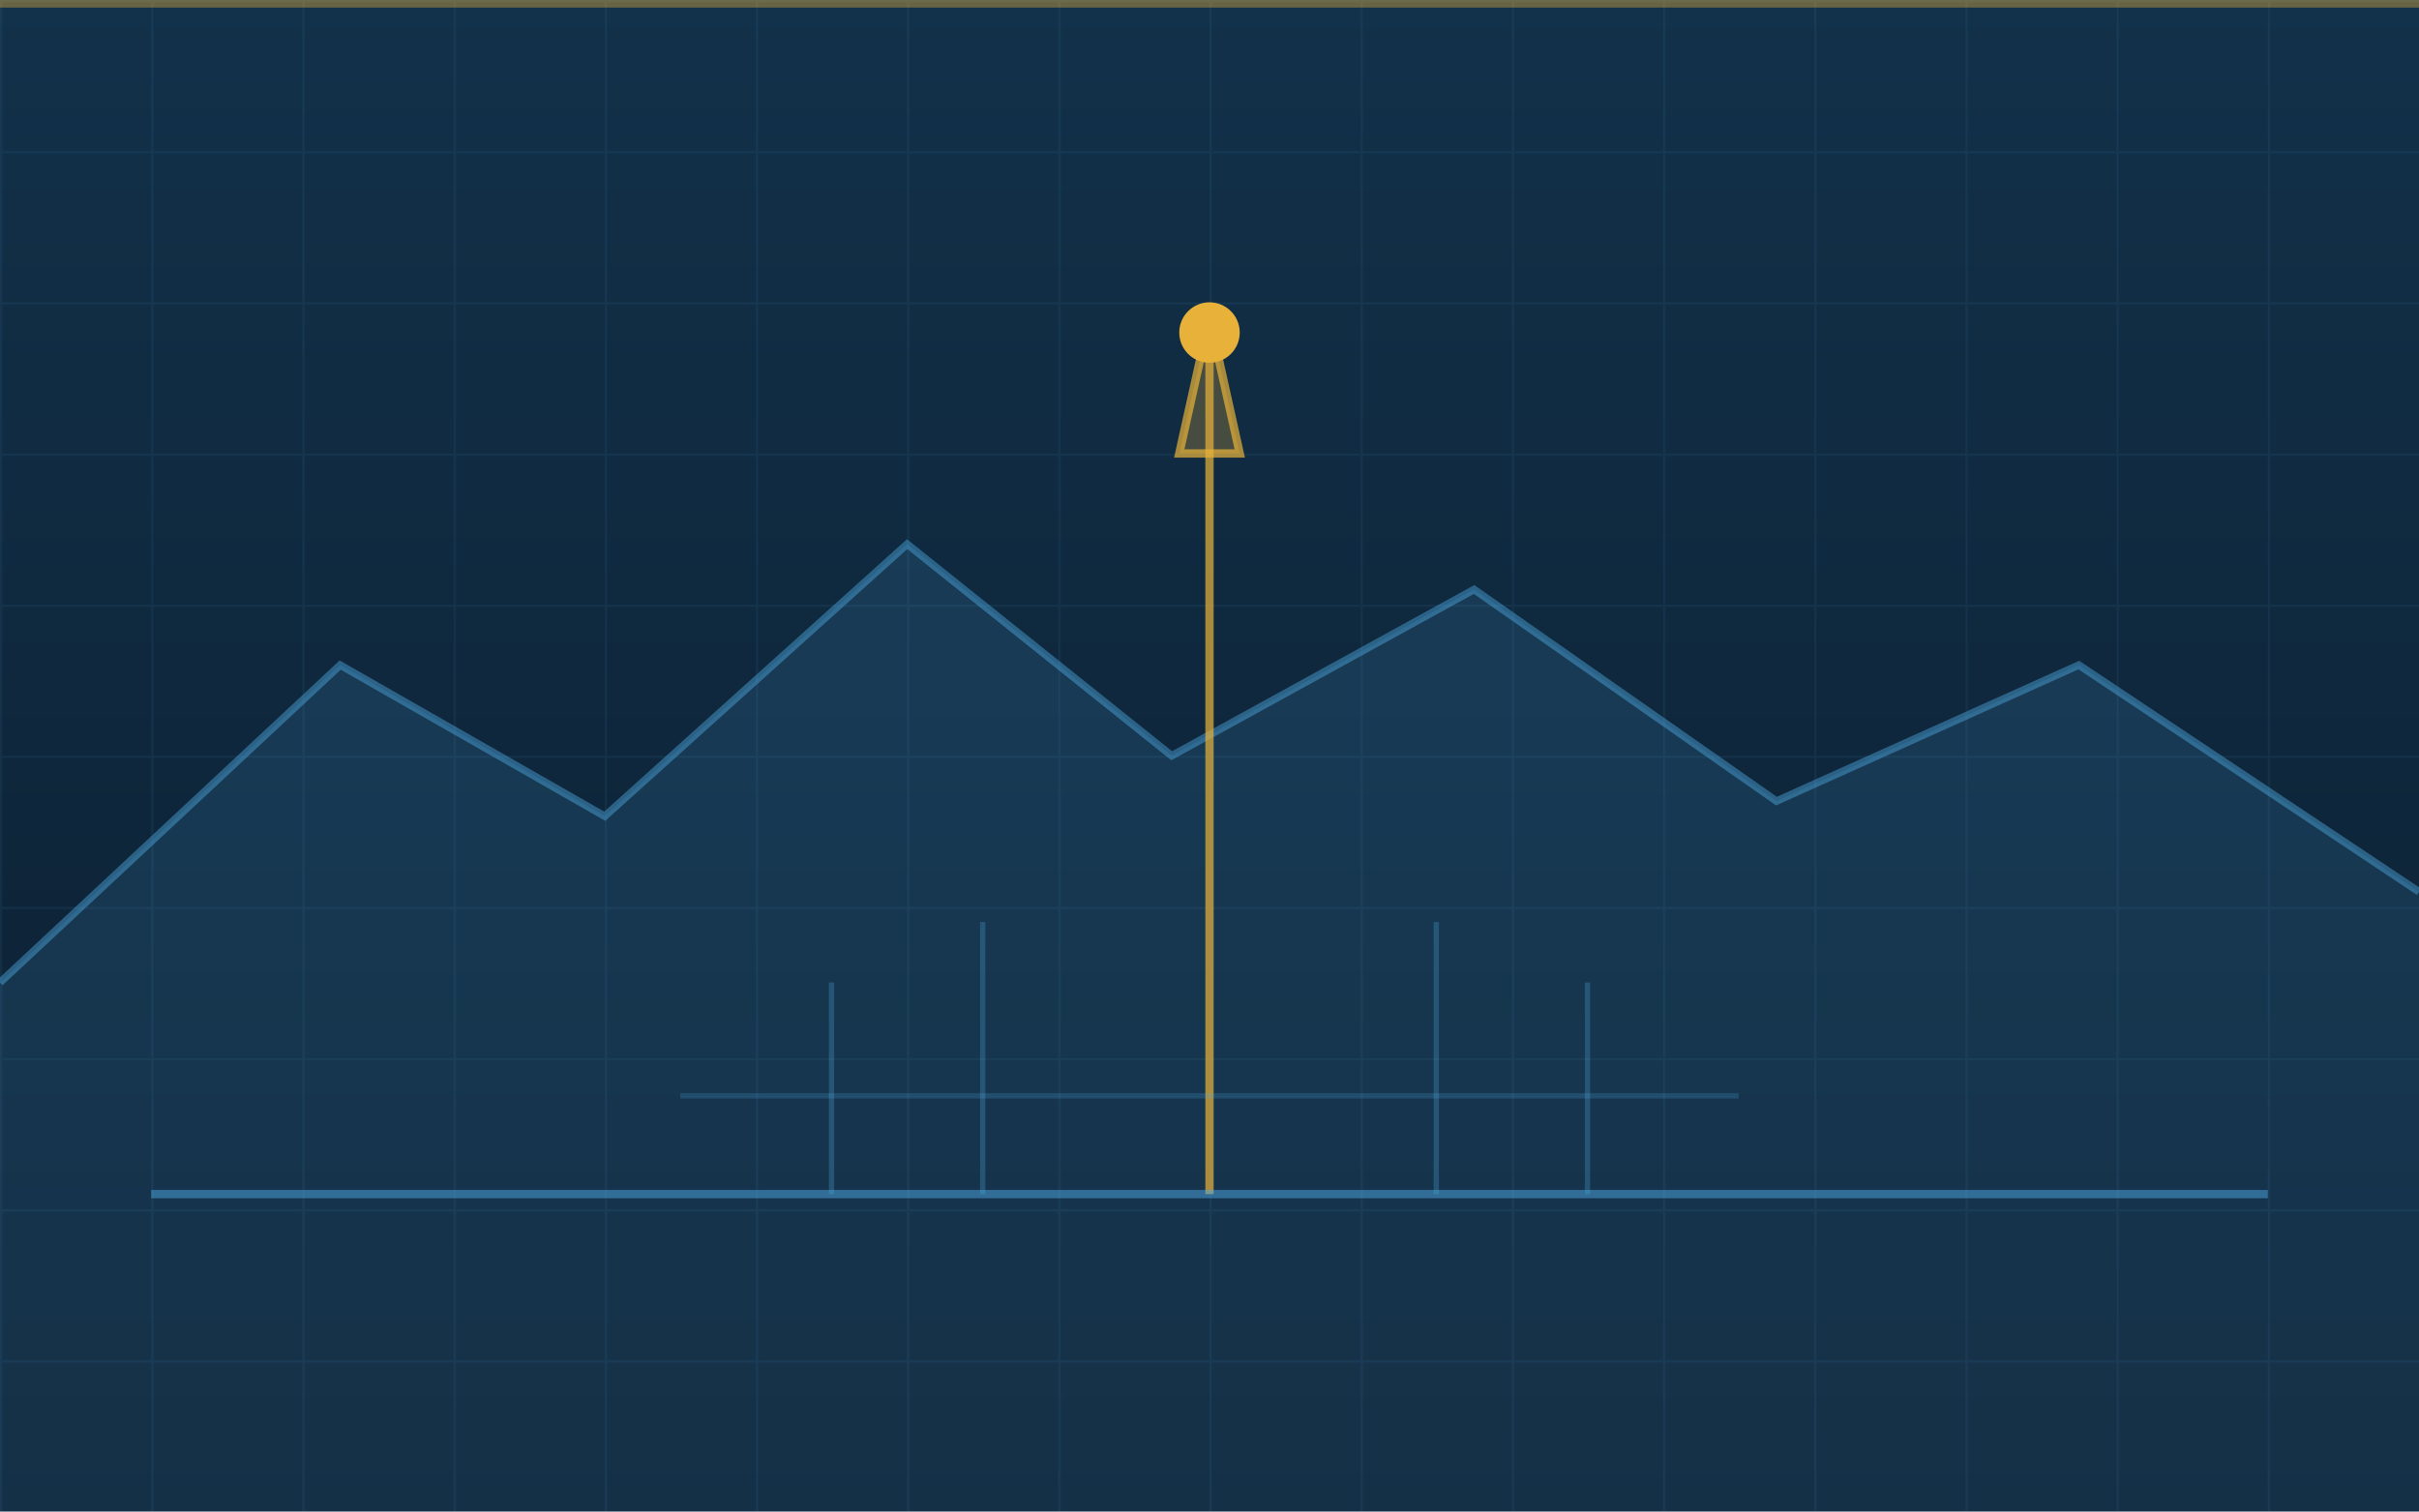
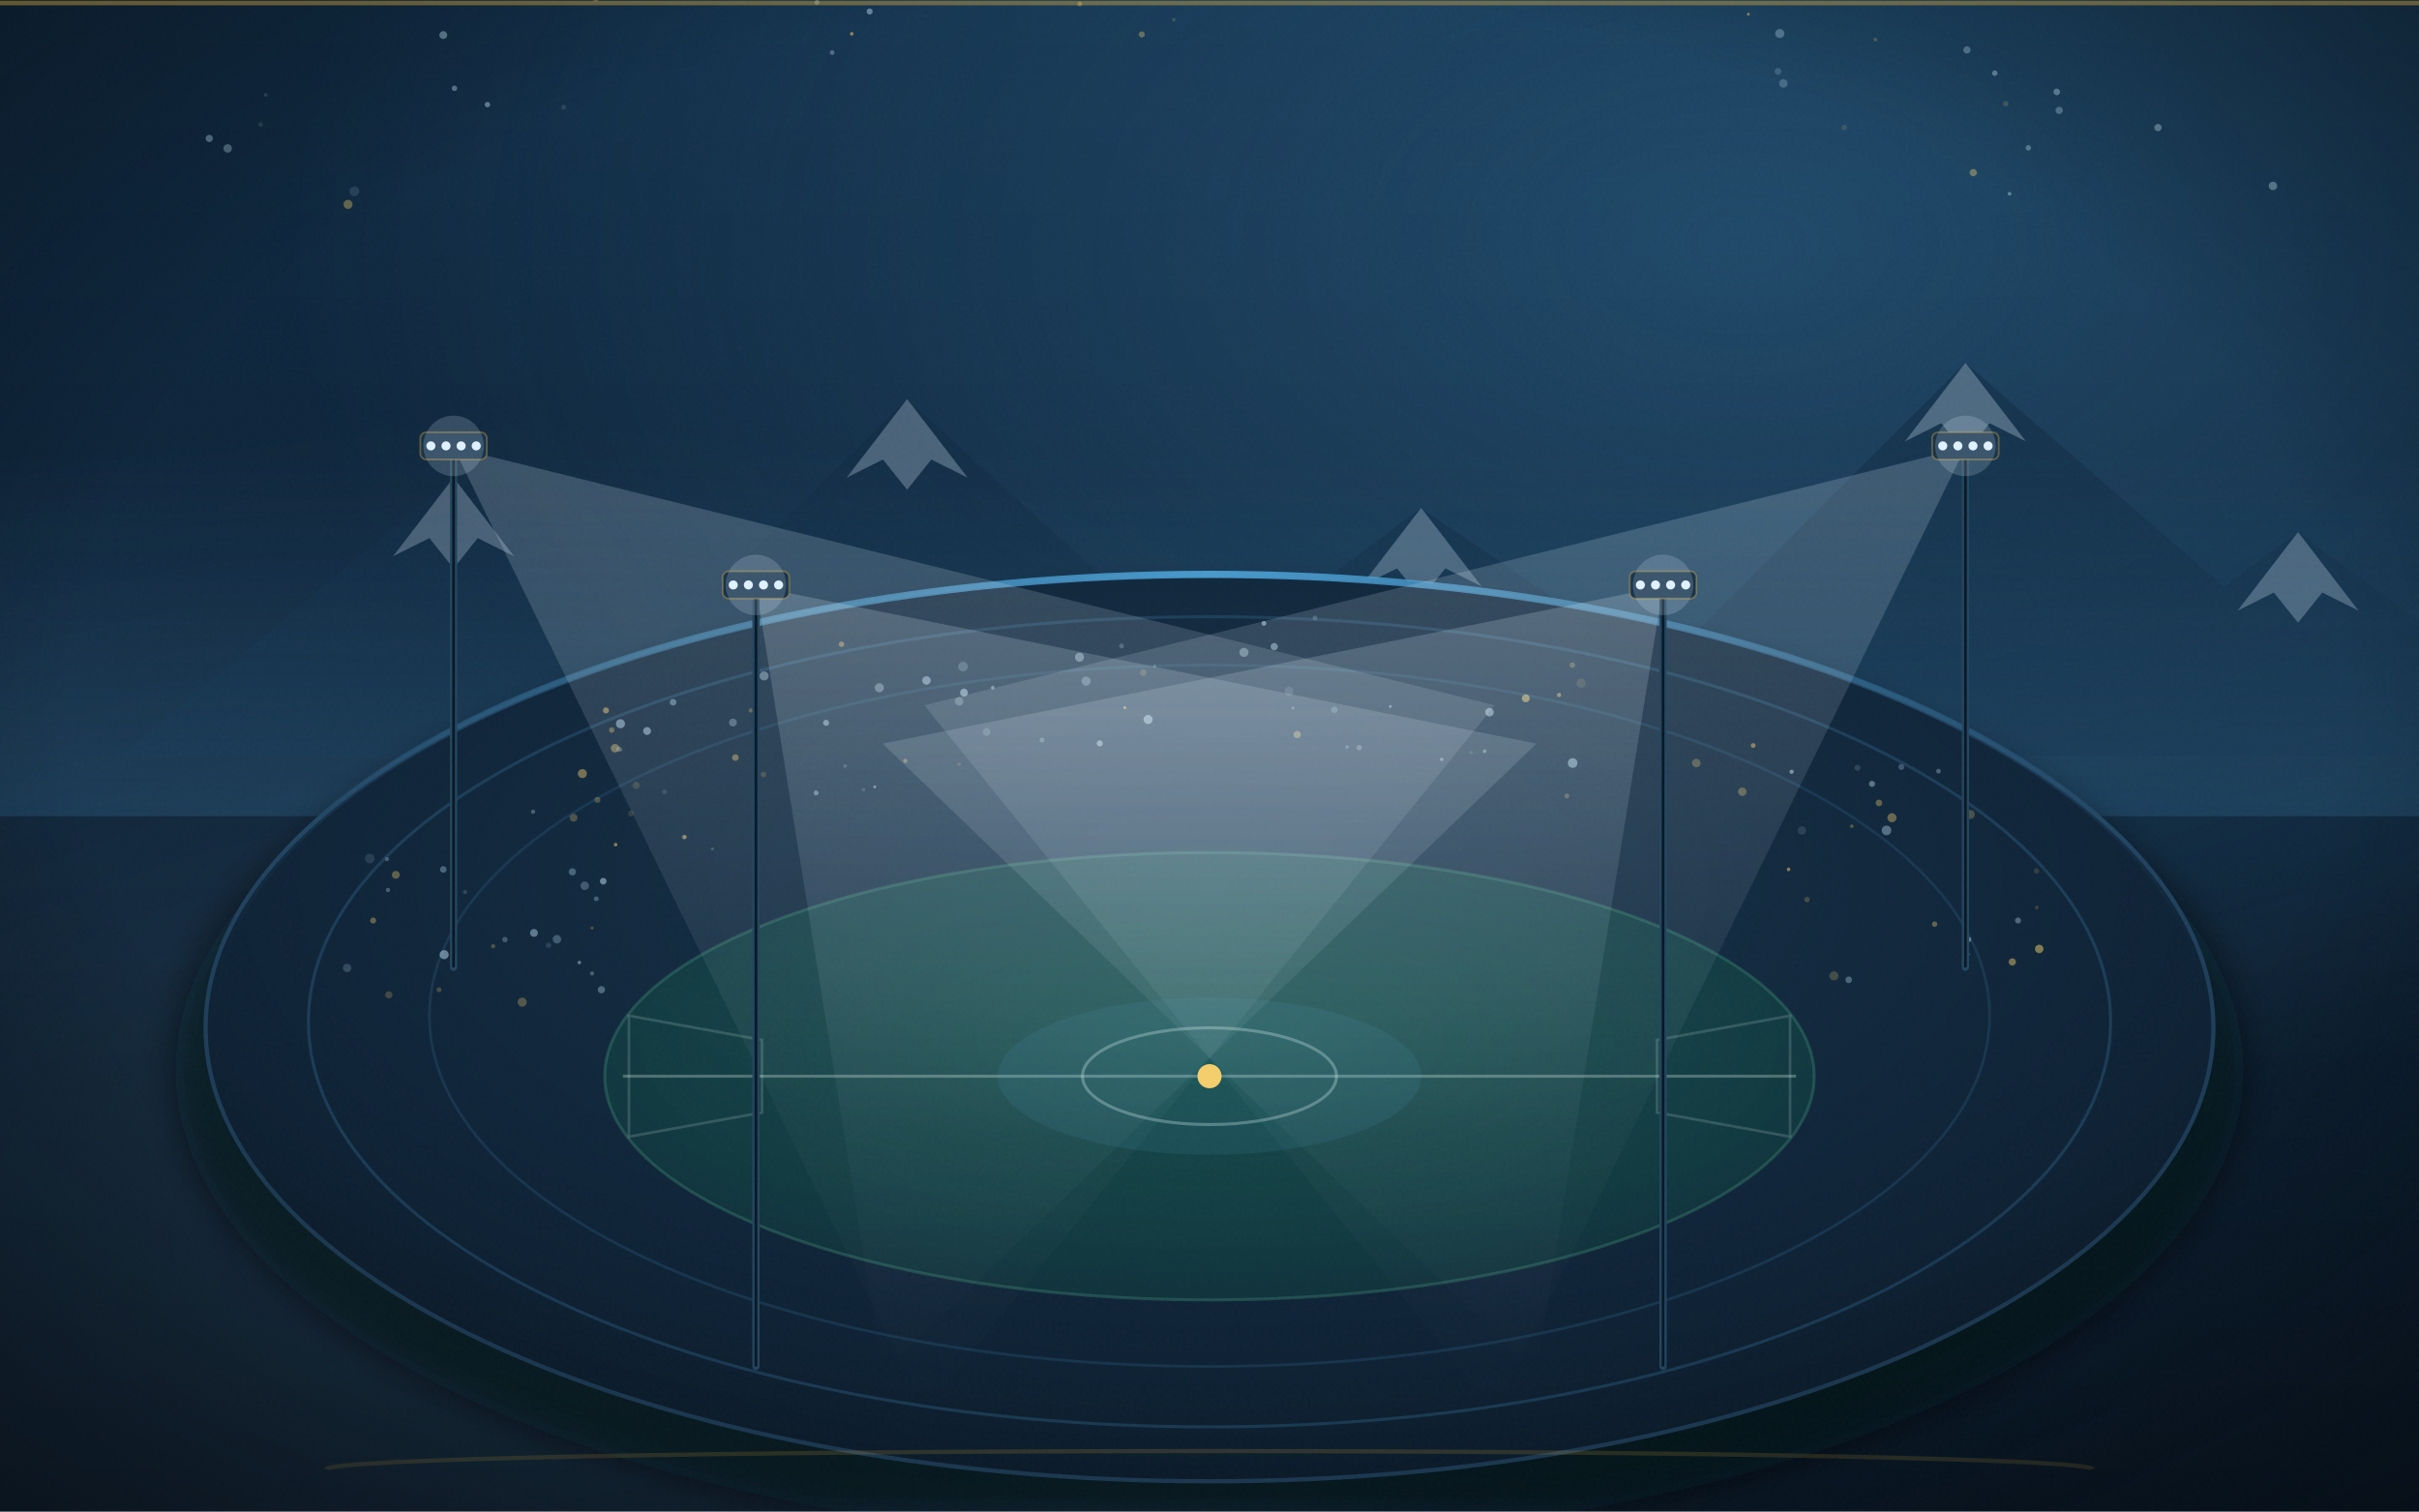
- <svg xmlns="http://www.w3.org/2000/svg" viewBox="0 0 320 200" role="img" aria-label="Visual istituzionale ispirato a Torino">
+ <svg xmlns="http://www.w3.org/2000/svg" viewBox="0 0 800 500" role="img" aria-label="Visual editoriale originale ispirato all'atmosfera di uno stadio a Torino" preserveAspectRatio="xMidYMid slice">
  <defs>
    <linearGradient id="sky" x1="0" y1="0" x2="0" y2="1">
-       <stop offset="0" stop-color="#12314a" />
-       <stop offset="1" stop-color="#0b1d2e" />
+       <stop offset="0" stop-color="#0e2942" />
+       <stop offset="0.45" stop-color="#0c2136" />
+       <stop offset="1" stop-color="#081726" />
    </linearGradient>
-     <pattern id="grid" width="20" height="20" patternUnits="userSpaceOnUse">
-       <path d="M 20 0 L 0 0 0 20" fill="none" stroke="#4fa9e0" stroke-opacity="0.08" stroke-width="0.6" />
-     </pattern>
+     <radialGradient id="glowA" cx="72%" cy="16%" r="60%">
+       <stop offset="0" stop-color="#4FA9E0" stop-opacity="0.26" />
+       <stop offset="1" stop-color="#4FA9E0" stop-opacity="0" />
+     </radialGradient>
+     <radialGradient id="glowB" cx="20%" cy="82%" r="55%">
+       <stop offset="0" stop-color="#7fb2d8" stop-opacity="0.12" />
+       <stop offset="1" stop-color="#7fb2d8" stop-opacity="0" />
+     </radialGradient>
+     <linearGradient id="horizonGlow" x1="0" y1="1" x2="0" y2="0">
+       <stop offset="0" stop-color="#4FA9E0" stop-opacity="0.16" />
+       <stop offset="1" stop-color="#4FA9E0" stop-opacity="0" />
+     </linearGradient>
+     <radialGradient id="bowlFill" cx="50%" cy="34%" r="72%">
+       <stop offset="0" stop-color="#16324a" />
+       <stop offset="0.7" stop-color="#0d2135" />
+       <stop offset="1" stop-color="#0a1a2a" />
+     </radialGradient>
+     <radialGradient id="pitch" cx="50%" cy="42%" r="70%">
+       <stop offset="0" stop-color="#1c6b52" stop-opacity="0.55" />
+       <stop offset="0.6" stop-color="#12594a" stop-opacity="0.42" />
+       <stop offset="1" stop-color="#0c2f34" stop-opacity="0.5" />
+     </radialGradient>
+     <linearGradient id="beamgrad" x1="0" y1="0" x2="0" y2="1">
+       <stop offset="0" stop-color="#dff0ff" stop-opacity="0.20" />
+       <stop offset="0.7" stop-color="#dff0ff" stop-opacity="0.03" />
+       <stop offset="1" stop-color="#dff0ff" stop-opacity="0" />
+     </linearGradient>
+     <linearGradient id="rim" x1="0" y1="0" x2="1" y2="0">
+       <stop offset="0" stop-color="#4FA9E0" stop-opacity="0" />
+       <stop offset="0.5" stop-color="#4FA9E0" stop-opacity="0.85" />
+       <stop offset="1" stop-color="#4FA9E0" stop-opacity="0" />
+     </linearGradient>
+     <filter id="grain">
+       <feTurbulence type="fractalNoise" baseFrequency="0.9" numOctaves="2" stitchTiles="stitch" result="n" />
+       <feColorMatrix in="n" type="matrix" values="0 0 0 0 1  0 0 0 0 1  0 0 0 0 1  0 0 0 0.5 0" />
+     </filter>
+     <filter id="soft" x="-40%" y="-40%" width="180%" height="180%">
+       <feGaussianBlur stdDeviation="6" />
+     </filter>
+     <clipPath id="frame">
+       <rect width="800" height="500" rx="0" />
+     </clipPath>
    <style>
-       @keyframes nicPulse { 0%,100% { opacity: 0.55; } 50% { opacity: 1; } }
-       .pulse { animation: nicPulse 3.4s ease-in-out infinite; }
-       @media (prefers-reduced-motion: reduce) { .pulse { animation: none; } }
+       @keyframes ed-pulse { 0%,100% { opacity:.35 } 50% { opacity:.9 } }
+       .ed-pulse { animation: ed-pulse 3.6s ease-in-out infinite; }
+       @keyframes ed-flick { 0%,100% { opacity:.85 } 50% { opacity:1 } }
+       .ed-lamp { animation: ed-flick 4.2s ease-in-out infinite; }
+       @media (prefers-reduced-motion: reduce) { .ed-pulse,.ed-lamp { animation:none } }
    </style>
  </defs>
-   <rect width="320" height="200" fill="url(#sky)" />
-   <rect width="320" height="200" fill="url(#grid)" />
-   <g fill="#4fa9e0" fill-opacity="0.14">
-     <path d="M 0 130 L 45 88 L 80 108 L 120 72 L 155 100 L 195 78 L 235 106 L 275 88 L 320 118 L 320 200 L 0 200 Z" />
+   <g clip-path="url(#frame)">
+     <rect width="800" height="500" fill="url(#sky)" />
+     <rect width="800" height="500" fill="url(#glowA)" />
+     <rect width="800" height="500" fill="url(#glowB)" />
+     <circle cx="559.9" cy="-4.4" r="0.6" fill="#bfe0f5" opacity="0.24" />
+     <circle cx="589.8" cy="27.6" r="1.4" fill="#bfe0f5" opacity="0.25" />
+     <circle cx="525.6" cy="-6.0" r="1.1" fill="#bfe0f5" opacity="0.50" />
+     <circle cx="357.1" cy="1.3" r="0.8" fill="#F4CD6B" opacity="0.35" />
+     <circle cx="86.2" cy="41.2" r="0.8" fill="#bfe0f5" opacity="0.14" />
+     <circle cx="440.1" cy="-3.4" r="1.3" fill="#bfe0f5" opacity="0.38" />
+     <circle cx="609.9" cy="42.2" r="0.9" fill="#F4CD6B" opacity="0.14" />
+     <circle cx="75.3" cy="49.1" r="1.4" fill="#bfe0f5" opacity="0.37" />
+     <circle cx="650.5" cy="16.5" r="1.2" fill="#bfe0f5" opacity="0.36" />
+     <circle cx="713.7" cy="42.2" r="1.2" fill="#bfe0f5" opacity="0.45" />
+     <circle cx="588.0" cy="23.6" r="1.1" fill="#bfe0f5" opacity="0.20" />
+     <circle cx="287.6" cy="3.8" r="1.0" fill="#bfe0f5" opacity="0.47" />
+     <circle cx="578.2" cy="4.7" r="0.5" fill="#F4CD6B" opacity="0.49" />
+     <circle cx="161.2" cy="34.6" r="0.9" fill="#bfe0f5" opacity="0.45" />
+     <circle cx="357.1" cy="-10.7" r="0.5" fill="#bfe0f5" opacity="0.35" />
+     <circle cx="197.0" cy="-0.7" r="1.2" fill="#F4CD6B" opacity="0.31" />
+     <circle cx="377.6" cy="11.4" r="1.0" fill="#F4CD6B" opacity="0.35" />
+     <circle cx="69.2" cy="45.8" r="1.2" fill="#bfe0f5" opacity="0.43" />
+     <circle cx="681.0" cy="36.5" r="1.2" fill="#bfe0f5" opacity="0.35" />
+     <circle cx="588.6" cy="11.1" r="1.5" fill="#bfe0f5" opacity="0.34" />
+     <circle cx="270.2" cy="0.8" r="0.8" fill="#bfe0f5" opacity="0.34" />
+     <circle cx="289.7" cy="-3.3" r="0.5" fill="#bfe0f5" opacity="0.22" />
+     <circle cx="751.7" cy="61.5" r="1.4" fill="#bfe0f5" opacity="0.46" />
+     <circle cx="281.7" cy="11.2" r="0.6" fill="#F4CD6B" opacity="0.51" />
+     <circle cx="115.1" cy="67.6" r="1.5" fill="#F4CD6B" opacity="0.37" />
+     <circle cx="275.2" cy="17.4" r="0.8" fill="#bfe0f5" opacity="0.32" />
+     <circle cx="87.9" cy="31.4" r="0.6" fill="#bfe0f5" opacity="0.19" />
+     <circle cx="659.7" cy="24.2" r="0.9" fill="#bfe0f5" opacity="0.44" />
+     <circle cx="670.8" cy="48.9" r="0.9" fill="#bfe0f5" opacity="0.38" />
+     <circle cx="663.3" cy="34.3" r="0.9" fill="#F4CD6B" opacity="0.19" />
+     <circle cx="680.2" cy="30.4" r="1.1" fill="#bfe0f5" opacity="0.44" />
+     <circle cx="620.2" cy="13.1" r="0.6" fill="#F4CD6B" opacity="0.26" />
+     <circle cx="388.2" cy="6.5" r="0.6" fill="#F4CD6B" opacity="0.17" />
+     <circle cx="150.3" cy="29.2" r="0.9" fill="#bfe0f5" opacity="0.43" />
+     <circle cx="652.6" cy="57.1" r="1.2" fill="#F4CD6B" opacity="0.39" />
+     <circle cx="186.4" cy="35.5" r="0.8" fill="#bfe0f5" opacity="0.14" />
+     <circle cx="664.6" cy="64.1" r="0.6" fill="#bfe0f5" opacity="0.42" />
+     <circle cx="477.3" cy="-11.4" r="1.6" fill="#F4CD6B" opacity="0.40" />
+     <circle cx="117.2" cy="63.3" r="1.6" fill="#bfe0f5" opacity="0.14" />
+     <circle cx="146.6" cy="11.6" r="1.3" fill="#bfe0f5" opacity="0.46" />
+     <g opacity="0.5">
+       <polygon points="40 250, 150 158, 250 250" fill="#0f2942" />
+       <polygon points="180 250, 300 132, 430 250" fill="#0f2942" />
+       <polygon points="360 250, 470 168, 590 250" fill="#0f2942" />
+       <polygon points="520 250, 650 120, 800 250" fill="#0f2942" />
+       <polygon points="660 250, 760 176, 860 250" fill="#0f2942" />
+       <polygon points="130 184, 150 158, 170 184, 158 178, 150 188, 142 178" fill="#dCEbF5" opacity="0.55" />
+       <polygon points="280 158, 300 132, 320 158, 308 152, 300 162, 292 152" fill="#dCEbF5" opacity="0.55" />
+       <polygon points="450 194, 470 168, 490 194, 478 188, 470 198, 462 188" fill="#dCEbF5" opacity="0.55" />
+       <polygon points="630 146, 650 120, 670 146, 658 140, 650 150, 642 140" fill="#dCEbF5" opacity="0.55" />
+       <polygon points="740 202, 760 176, 780 202, 768 196, 760 206, 752 196" fill="#dCEbF5" opacity="0.55" />
+     </g>
+     <rect x="0" y="150" width="800" height="120" fill="url(#horizonGlow)" />
+     <g filter="url(#soft)">
+       <ellipse cx="400" cy="354" rx="342" ry="156" fill="#050e18" opacity="0.6" />
+     </g>
+     <ellipse cx="400" cy="340" rx="332" ry="150" fill="url(#bowlFill)" stroke="#1d3d58" stroke-width="1.4" />
+     <g fill="none" stroke="#25506f" stroke-opacity="0.55">
+       <ellipse cx="400" cy="338" rx="298" ry="134" stroke-width="1" />
+       <ellipse cx="400" cy="336" rx="258" ry="116" stroke-width="0.9" stroke-opacity="0.4" />
+     </g>
+     <circle cx="673.5" cy="288.1" r="0.9" fill="#F4CD6B" opacity="0.15" />
+     <circle cx="189.3" cy="288.4" r="1.2" fill="#bfe0f5" opacity="0.32" />
+     <circle cx="128.0" cy="284.2" r="0.7" fill="#bfe0f5" opacity="0.28" />
+     <circle cx="269.9" cy="262.3" r="0.8" fill="#bfe0f5" opacity="0.41" />
+     <circle cx="114.8" cy="320.2" r="1.4" fill="#bfe0f5" opacity="0.20" />
+     <circle cx="189.7" cy="270.5" r="1.3" fill="#F4CD6B" opacity="0.26" />
+     <circle cx="195.8" cy="307.0" r="0.5" fill="#F4CD6B" opacity="0.28" />
+     <circle cx="290.8" cy="227.5" r="1.5" fill="#bfe0f5" opacity="0.36" />
+     <circle cx="317.2" cy="232.0" r="1.4" fill="#bfe0f5" opacity="0.28" />
+     <circle cx="326.3" cy="242.1" r="1.3" fill="#bfe0f5" opacity="0.19" />
+     <circle cx="192.6" cy="255.9" r="1.5" fill="#F4CD6B" opacity="0.44" />
+     <circle cx="621.4" cy="265.6" r="1.1" fill="#F4CD6B" opacity="0.36" />
+     <circle cx="252.5" cy="256.2" r="0.9" fill="#F4CD6B" opacity="0.19" />
+     <circle cx="520.1" cy="252.4" r="1.6" fill="#bfe0f5" opacity="0.48" />
+     <circle cx="426.3" cy="228.7" r="1.5" fill="#bfe0f5" opacity="0.14" />
+     <circle cx="612.4" cy="273.3" r="0.6" fill="#F4CD6B" opacity="0.29" />
+     <circle cx="591.5" cy="287.6" r="0.6" fill="#F4CD6B" opacity="0.51" />
+     <circle cx="515.6" cy="229.9" r="0.7" fill="#F4CD6B" opacity="0.45" />
+     <circle cx="122.3" cy="284.0" r="1.6" fill="#bfe0f5" opacity="0.13" />
+     <circle cx="614.3" cy="254.0" r="1.0" fill="#bfe0f5" opacity="0.16" />
+     <circle cx="219.8" cy="261.9" r="0.8" fill="#bfe0f5" opacity="0.13" />
+     <circle cx="205.3" cy="248.0" r="0.6" fill="#F4CD6B" opacity="0.15" />
+     <circle cx="445.5" cy="247.1" r="0.6" fill="#bfe0f5" opacity="0.26" />
+     <circle cx="278.3" cy="213.1" r="0.9" fill="#F4CD6B" opacity="0.40" />
+     <circle cx="222.6" cy="232.3" r="1.1" fill="#bfe0f5" opacity="0.39" />
+     <circle cx="289.3" cy="260.3" r="0.5" fill="#bfe0f5" opacity="0.45" />
+     <circle cx="199.5" cy="291.5" r="1.1" fill="#bfe0f5" opacity="0.51" />
+     <circle cx="273.2" cy="239.1" r="1.0" fill="#bfe0f5" opacity="0.46" />
+     <circle cx="123.4" cy="304.5" r="1.0" fill="#F4CD6B" opacity="0.36" />
+     <circle cx="492.6" cy="235.6" r="1.4" fill="#bfe0f5" opacity="0.49" />
+     <circle cx="357.0" cy="217.4" r="1.5" fill="#bfe0f5" opacity="0.41" />
+     <circle cx="651.0" cy="310.8" r="0.9" fill="#bfe0f5" opacity="0.43" />
+     <circle cx="639.8" cy="305.7" r="0.9" fill="#F4CD6B" opacity="0.36" />
+     <circle cx="561.0" cy="252.4" r="1.4" fill="#F4CD6B" opacity="0.28" />
+     <circle cx="172.7" cy="331.5" r="1.5" fill="#F4CD6B" opacity="0.29" />
+     <circle cx="153.8" cy="295.1" r="0.7" fill="#bfe0f5" opacity="0.17" />
+     <circle cx="200.4" cy="235.0" r="1.0" fill="#F4CD6B" opacity="0.48" />
+     <circle cx="299.4" cy="251.7" r="0.7" fill="#F4CD6B" opacity="0.36" />
+     <circle cx="202.3" cy="241.5" r="0.9" fill="#F4CD6B" opacity="0.34" />
+     <circle cx="193.4" cy="293.0" r="1.4" fill="#bfe0f5" opacity="0.27" />
+     <circle cx="195.8" cy="322.0" r="0.7" fill="#bfe0f5" opacity="0.29" />
+     <circle cx="372.0" cy="234.1" r="0.5" fill="#F4CD6B" opacity="0.51" />
+     <circle cx="328.3" cy="227.5" r="0.6" fill="#bfe0f5" opacity="0.46" />
+     <circle cx="203.6" cy="279.4" r="0.6" fill="#F4CD6B" opacity="0.51" />
+     <circle cx="641.1" cy="255.1" r="0.8" fill="#bfe0f5" opacity="0.31" />
+     <circle cx="176.3" cy="268.5" r="0.7" fill="#bfe0f5" opacity="0.30" />
+     <circle cx="651.6" cy="269.4" r="1.5" fill="#F4CD6B" opacity="0.25" />
+     <circle cx="317.2" cy="252.8" r="0.6" fill="#F4CD6B" opacity="0.18" />
+     <circle cx="434.9" cy="204.4" r="0.8" fill="#bfe0f5" opacity="0.21" />
+     <circle cx="130.9" cy="289.4" r="1.3" fill="#F4CD6B" opacity="0.35" />
+     <circle cx="210.4" cy="259.8" r="1.2" fill="#F4CD6B" opacity="0.15" />
+     <circle cx="441.3" cy="234.8" r="1.1" fill="#bfe0f5" opacity="0.23" />
+     <circle cx="176.6" cy="308.6" r="1.3" fill="#bfe0f5" opacity="0.43" />
+     <circle cx="381.9" cy="220.4" r="0.5" fill="#bfe0f5" opacity="0.25" />
+     <circle cx="252.7" cy="223.6" r="1.5" fill="#bfe0f5" opacity="0.40" />
+     <circle cx="595.9" cy="274.7" r="1.4" fill="#bfe0f5" opacity="0.13" />
+     <circle cx="226.1" cy="276.9" r="0.8" fill="#bfe0f5" opacity="0.12" />
+     <circle cx="667.4" cy="304.5" r="1.0" fill="#bfe0f5" opacity="0.35" />
+     <circle cx="344.6" cy="244.8" r="0.8" fill="#bfe0f5" opacity="0.29" />
+     <circle cx="378.1" cy="222.5" r="1.1" fill="#F4CD6B" opacity="0.19" />
+     <circle cx="363.7" cy="245.9" r="1.0" fill="#bfe0f5" opacity="0.50" />
+     <circle cx="651.2" cy="315.7" r="0.5" fill="#bfe0f5" opacity="0.14" />
+     <circle cx="306.4" cy="225.1" r="1.4" fill="#bfe0f5" opacity="0.48" />
+     <circle cx="674.4" cy="313.9" r="1.4" fill="#F4CD6B" opacity="0.50" />
+     <circle cx="418.0" cy="206.2" r="0.8" fill="#bfe0f5" opacity="0.51" />
+     <circle cx="145.2" cy="327.4" r="0.8" fill="#F4CD6B" opacity="0.25" />
+     <circle cx="429.0" cy="243.0" r="1.2" fill="#F4CD6B" opacity="0.37" />
+     <circle cx="235.6" cy="280.8" r="0.5" fill="#bfe0f5" opacity="0.23" />
+     <circle cx="359.2" cy="225.3" r="1.5" fill="#bfe0f5" opacity="0.31" />
+     <circle cx="285.6" cy="261.2" r="0.6" fill="#bfe0f5" opacity="0.16" />
+     <circle cx="181.4" cy="312.7" r="0.9" fill="#bfe0f5" opacity="0.14" />
+     <circle cx="576.2" cy="261.9" r="1.4" fill="#F4CD6B" opacity="0.31" />
+     <circle cx="248.3" cy="235.0" r="0.7" fill="#F4CD6B" opacity="0.29" />
+     <circle cx="197.6" cy="264.6" r="1.0" fill="#F4CD6B" opacity="0.27" />
+     <circle cx="163.1" cy="313.0" r="0.7" fill="#F4CD6B" opacity="0.27" />
+     <circle cx="491.0" cy="248.5" r="0.6" fill="#bfe0f5" opacity="0.39" />
+     <circle cx="518.2" cy="263.3" r="0.8" fill="#F4CD6B" opacity="0.26" />
+     <circle cx="318.5" cy="220.5" r="1.6" fill="#bfe0f5" opacity="0.23" />
+     <circle cx="318.8" cy="229.1" r="1.3" fill="#bfe0f5" opacity="0.51" />
+     <circle cx="522.9" cy="226.0" r="1.5" fill="#F4CD6B" opacity="0.13" />
+     <circle cx="597.6" cy="297.6" r="0.9" fill="#F4CD6B" opacity="0.22" />
+     <circle cx="520.0" cy="220.0" r="0.9" fill="#F4CD6B" opacity="0.27" />
+     <circle cx="146.6" cy="287.6" r="1.1" fill="#bfe0f5" opacity="0.33" />
+     <circle cx="449.5" cy="247.3" r="0.9" fill="#bfe0f5" opacity="0.28" />
+     <circle cx="379.7" cy="238.0" r="1.5" fill="#bfe0f5" opacity="0.50" />
+     <circle cx="226.4" cy="276.9" r="0.7" fill="#F4CD6B" opacity="0.48" />
+     <circle cx="459.8" cy="233.7" r="0.5" fill="#bfe0f5" opacity="0.44" />
+     <circle cx="665.5" cy="318.2" r="1.2" fill="#F4CD6B" opacity="0.45" />
+     <circle cx="606.5" cy="322.8" r="1.5" fill="#F4CD6B" opacity="0.22" />
+     <circle cx="611.4" cy="324.1" r="1.1" fill="#bfe0f5" opacity="0.33" />
+     <circle cx="208.7" cy="269.1" r="1.0" fill="#F4CD6B" opacity="0.14" />
+     <circle cx="411.4" cy="215.8" r="1.5" fill="#bfe0f5" opacity="0.38" />
+     <circle cx="623.9" cy="274.7" r="1.6" fill="#bfe0f5" opacity="0.38" />
+     <circle cx="243.2" cy="250.6" r="1.1" fill="#F4CD6B" opacity="0.40" />
+     <circle cx="673.6" cy="300.2" r="0.6" fill="#F4CD6B" opacity="0.19" />
+     <circle cx="204.7" cy="247.8" r="0.9" fill="#bfe0f5" opacity="0.24" />
+     <circle cx="205.2" cy="239.4" r="1.5" fill="#bfe0f5" opacity="0.48" />
+     <circle cx="214.0" cy="241.8" r="1.3" fill="#bfe0f5" opacity="0.49" />
+     <circle cx="242.4" cy="239.0" r="1.3" fill="#bfe0f5" opacity="0.32" />
+     <circle cx="203.4" cy="247.5" r="1.4" fill="#F4CD6B" opacity="0.40" />
+     <circle cx="504.6" cy="231.0" r="1.3" fill="#F4CD6B" opacity="0.52" />
+     <circle cx="167.0" cy="310.8" r="0.9" fill="#bfe0f5" opacity="0.28" />
+     <circle cx="279.5" cy="253.4" r="0.6" fill="#bfe0f5" opacity="0.20" />
+     <circle cx="197.2" cy="297.3" r="0.8" fill="#bfe0f5" opacity="0.30" />
+     <circle cx="486.5" cy="248.9" r="0.6" fill="#bfe0f5" opacity="0.13" />
+     <circle cx="427.6" cy="234.2" r="0.5" fill="#bfe0f5" opacity="0.30" />
+     <circle cx="628.8" cy="253.7" r="1.0" fill="#bfe0f5" opacity="0.26" />
+     <circle cx="128.3" cy="294.4" r="0.7" fill="#bfe0f5" opacity="0.31" />
+     <circle cx="198.9" cy="327.4" r="1.2" fill="#bfe0f5" opacity="0.35" />
+     <circle cx="579.8" cy="246.6" r="0.8" fill="#F4CD6B" opacity="0.45" />
+     <circle cx="421.4" cy="213.9" r="1.2" fill="#bfe0f5" opacity="0.46" />
+     <circle cx="625.7" cy="270.5" r="1.5" fill="#F4CD6B" opacity="0.38" />
+     <circle cx="146.9" cy="315.8" r="1.5" fill="#bfe0f5" opacity="0.49" />
+     <circle cx="128.6" cy="329.1" r="1.2" fill="#F4CD6B" opacity="0.21" />
+     <circle cx="191.6" cy="318.4" r="0.6" fill="#bfe0f5" opacity="0.42" />
+     <circle cx="619.1" cy="259.3" r="1.0" fill="#bfe0f5" opacity="0.42" />
+     <circle cx="476.8" cy="251.2" r="0.6" fill="#bfe0f5" opacity="0.39" />
+     <circle cx="592.5" cy="255.3" r="0.7" fill="#bfe0f5" opacity="0.50" />
+     <circle cx="184.2" cy="310.7" r="1.4" fill="#bfe0f5" opacity="0.27" />
+     <circle cx="370.9" cy="213.7" r="0.8" fill="#bfe0f5" opacity="0.24" />
+     <path d="M 70 338 A 330 148 0 0 1 730 338" fill="none" stroke="url(#rim)" stroke-width="2.4" />
+     <path d="M 108 486 A 292 6 0 0 1 692 486" fill="none" stroke="#E8B23A" stroke-opacity="0.18" stroke-width="1.4" />
+     <ellipse cx="400" cy="356" rx="200" ry="74" fill="url(#pitch)" stroke="#3f8f76" stroke-opacity="0.35" stroke-width="1" />
+     <line x1="206" y1="356" x2="594" y2="356" stroke="#eafaf3" stroke-opacity="0.28" stroke-width="1" />
+     <ellipse cx="400" cy="356" rx="42" ry="16" fill="none" stroke="#eafaf3" stroke-opacity="0.3" stroke-width="1" />
+     <circle cx="400" cy="356" r="2" fill="#eafaf3" fill-opacity="0.4" />
+     <path d="M 208 336 L 252 344 L 252 368 L 208 376 Z" fill="none" stroke="#eafaf3" stroke-opacity="0.16" stroke-width="0.9" />
+     <path d="M 592 336 L 548 344 L 548 368 L 592 376 Z" fill="none" stroke="#eafaf3" stroke-opacity="0.16" stroke-width="0.9" />
+     <g style="mix-blend-mode:screen">
+       <polygon points="150 148, 305.7 466.7, 494.3 233.3" fill="url(#beamgrad)" />
+       <polygon points="650 148, 305.7 233.3, 494.3 466.7" fill="url(#beamgrad)" />
+       <polygon points="250 194, 291.9 454.0, 508.1 246.0" fill="url(#beamgrad)" />
+       <polygon points="550 194, 291.9 246.0, 508.1 454.0" fill="url(#beamgrad)" />
+     </g>
+     <g class="ed-lamp">
+       <line x1="150" y1="320" x2="150" y2="150" stroke="#20455f" stroke-width="2.4" stroke-linecap="round" />
+       <line x1="150" y1="320" x2="150" y2="150" stroke="#0a1622" stroke-width="0.9" />
+       <rect x="139" y="143" width="22" height="9" rx="2" fill="#16324a" stroke="#E8B23A" stroke-opacity="0.35" stroke-width="0.6" />
+       <circle cx="142.5" cy="147.5" r="1.5" fill="#dff0ff" />
+       <circle cx="147.5" cy="147.5" r="1.5" fill="#dff0ff" />
+       <circle cx="152.5" cy="147.5" r="1.5" fill="#dff0ff" />
+       <circle cx="157.5" cy="147.5" r="1.5" fill="#dff0ff" />
+       <circle cx="150" cy="147.5" r="10" fill="#dff0ff" opacity="0.18" />
+       <line x1="650" y1="320" x2="650" y2="150" stroke="#20455f" stroke-width="2.4" stroke-linecap="round" />
+       <line x1="650" y1="320" x2="650" y2="150" stroke="#0a1622" stroke-width="0.9" />
+       <rect x="639" y="143" width="22" height="9" rx="2" fill="#16324a" stroke="#E8B23A" stroke-opacity="0.35" stroke-width="0.6" />
+       <circle cx="642.5" cy="147.5" r="1.5" fill="#dff0ff" />
+       <circle cx="647.5" cy="147.5" r="1.5" fill="#dff0ff" />
+       <circle cx="652.5" cy="147.5" r="1.5" fill="#dff0ff" />
+       <circle cx="657.5" cy="147.5" r="1.5" fill="#dff0ff" />
+       <circle cx="650" cy="147.5" r="10" fill="#dff0ff" opacity="0.18" />
+       <line x1="250" y1="452" x2="250" y2="196" stroke="#20455f" stroke-width="2.4" stroke-linecap="round" />
+       <line x1="250" y1="452" x2="250" y2="196" stroke="#0a1622" stroke-width="0.9" />
+       <rect x="239" y="189" width="22" height="9" rx="2" fill="#16324a" stroke="#E8B23A" stroke-opacity="0.35" stroke-width="0.6" />
+       <circle cx="242.5" cy="193.5" r="1.5" fill="#dff0ff" />
+       <circle cx="247.5" cy="193.5" r="1.5" fill="#dff0ff" />
+       <circle cx="252.5" cy="193.5" r="1.5" fill="#dff0ff" />
+       <circle cx="257.5" cy="193.5" r="1.5" fill="#dff0ff" />
+       <circle cx="250" cy="193.5" r="10" fill="#dff0ff" opacity="0.18" />
+       <line x1="550" y1="452" x2="550" y2="196" stroke="#20455f" stroke-width="2.4" stroke-linecap="round" />
+       <line x1="550" y1="452" x2="550" y2="196" stroke="#0a1622" stroke-width="0.9" />
+       <rect x="539" y="189" width="22" height="9" rx="2" fill="#16324a" stroke="#E8B23A" stroke-opacity="0.35" stroke-width="0.6" />
+       <circle cx="542.5" cy="193.5" r="1.5" fill="#dff0ff" />
+       <circle cx="547.5" cy="193.5" r="1.5" fill="#dff0ff" />
+       <circle cx="552.5" cy="193.5" r="1.5" fill="#dff0ff" />
+       <circle cx="557.5" cy="193.5" r="1.5" fill="#dff0ff" />
+       <circle cx="550" cy="193.5" r="10" fill="#dff0ff" opacity="0.18" />
+     </g>
+     <ellipse cx="400" cy="356" rx="70" ry="26" fill="#4FA9E0" opacity="0.10" />
+     <circle cx="400" cy="356" r="4" fill="#F4CD6B" class="ed-pulse" />
+     <rect width="800" height="500" filter="url(#grain)" opacity="0.05" />
+     <rect x="0" y="0" width="800" height="500" fill="url(#vig)" />
  </g>
-   <g fill="none" stroke="#4fa9e0" stroke-opacity="0.45" stroke-width="1">
-     <path d="M 0 130 L 45 88 L 80 108 L 120 72 L 155 100 L 195 78 L 235 106 L 275 88 L 320 118" />
-   </g>
-   <g stroke="#E8B23A" stroke-opacity="0.7" stroke-width="1.1" fill="none">
-     <line x1="160" y1="42" x2="160" y2="158" />
-     <path d="M 156 60 L 160 42 L 164 60 Z" fill="#E8B23A" fill-opacity="0.25" />
-   </g>
-   <g stroke="#4fa9e0" stroke-opacity="0.28" stroke-width="0.7">
-     <line x1="110" y1="130" x2="110" y2="158" />
-     <line x1="130" y1="122" x2="130" y2="158" />
-     <line x1="190" y1="122" x2="190" y2="158" />
-     <line x1="210" y1="130" x2="210" y2="158" />
-     <line x1="90" y1="145" x2="230" y2="145" stroke-opacity="0.22" />
-   </g>
-   <line x1="20" y1="158" x2="300" y2="158" stroke="#4fa9e0" stroke-opacity="0.5" stroke-width="1.1" />
-   <circle cx="160" cy="44" r="4" fill="#E8B23A" class="pulse" />
-   <line x1="0" y1="0.5" x2="320" y2="0.5" stroke="#E8B23A" stroke-opacity="0.4" stroke-width="1" />
+   <defs>
+     <radialGradient id="vig" cx="50%" cy="46%" r="75%">
+       <stop offset="0.62" stop-color="#000" stop-opacity="0" />
+       <stop offset="1" stop-color="#04070c" stop-opacity="0.55" />
+     </radialGradient>
+   </defs>
+   <line x1="0" y1="1" x2="800" y2="1" stroke="#E8B23A" stroke-opacity="0.4" stroke-width="1.5" />
</svg>
